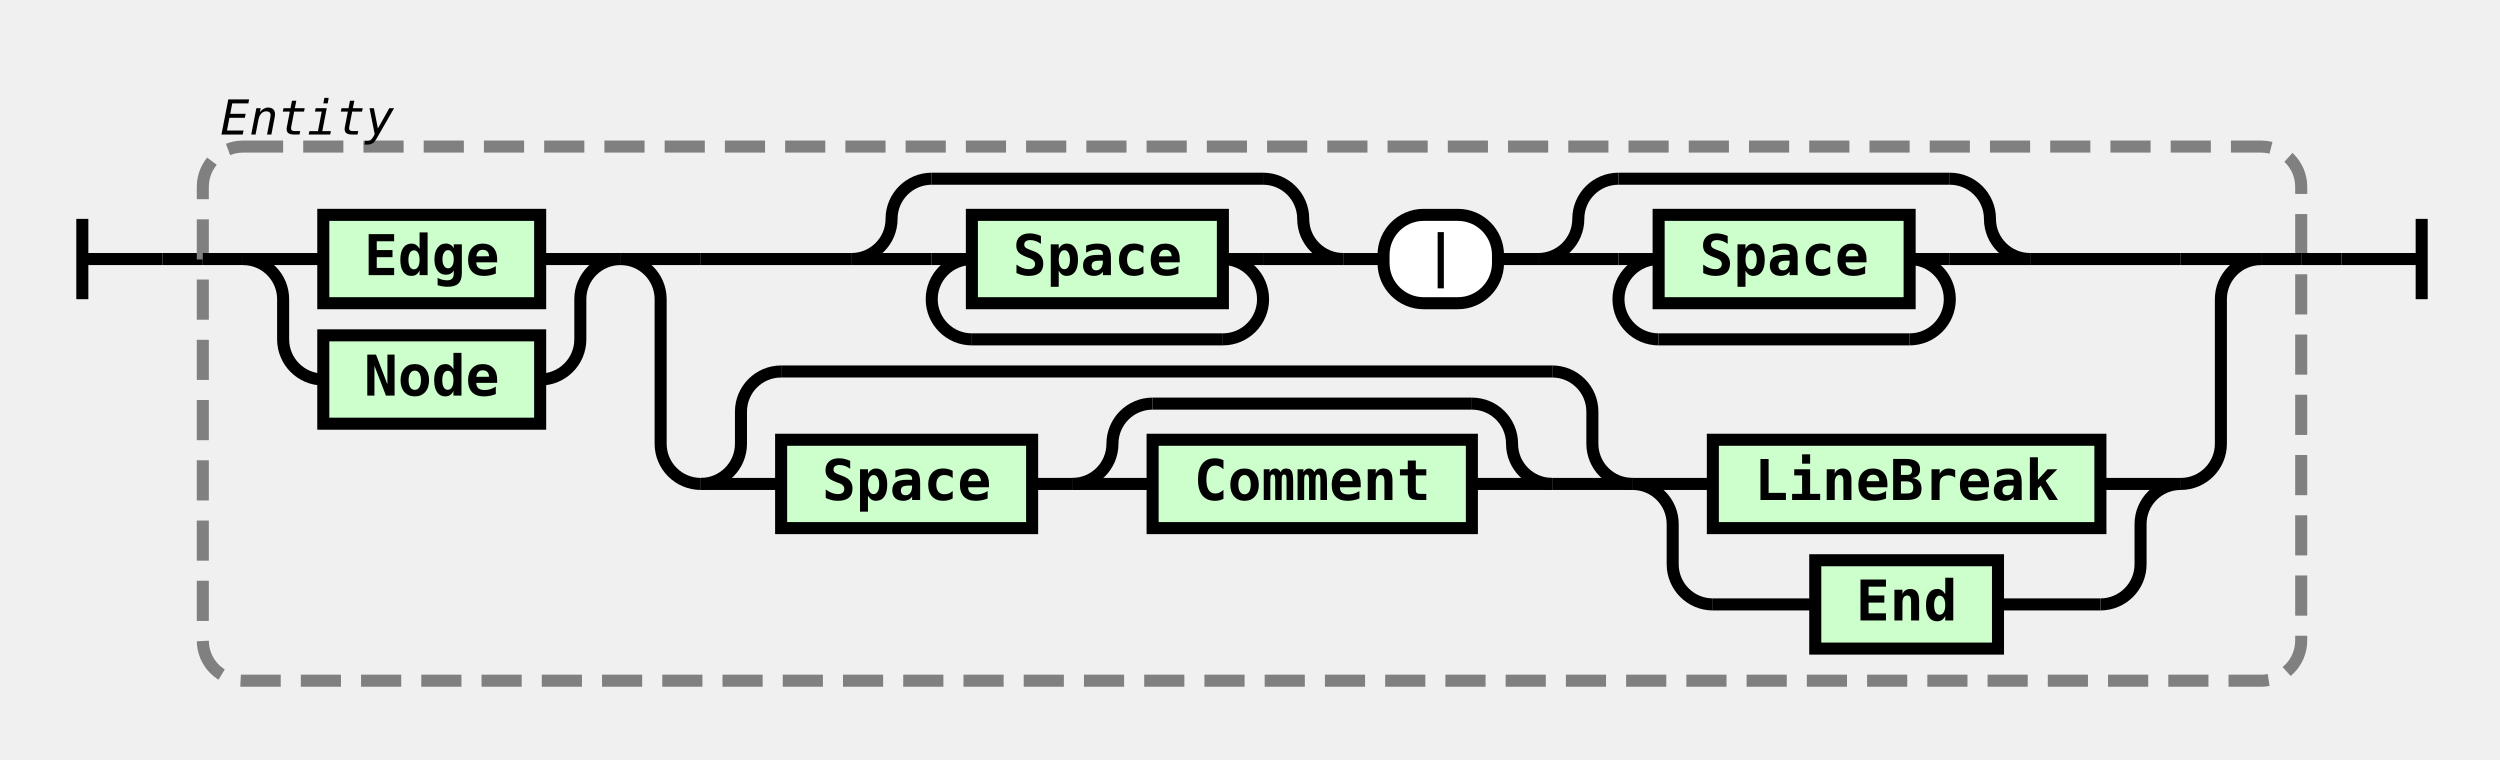
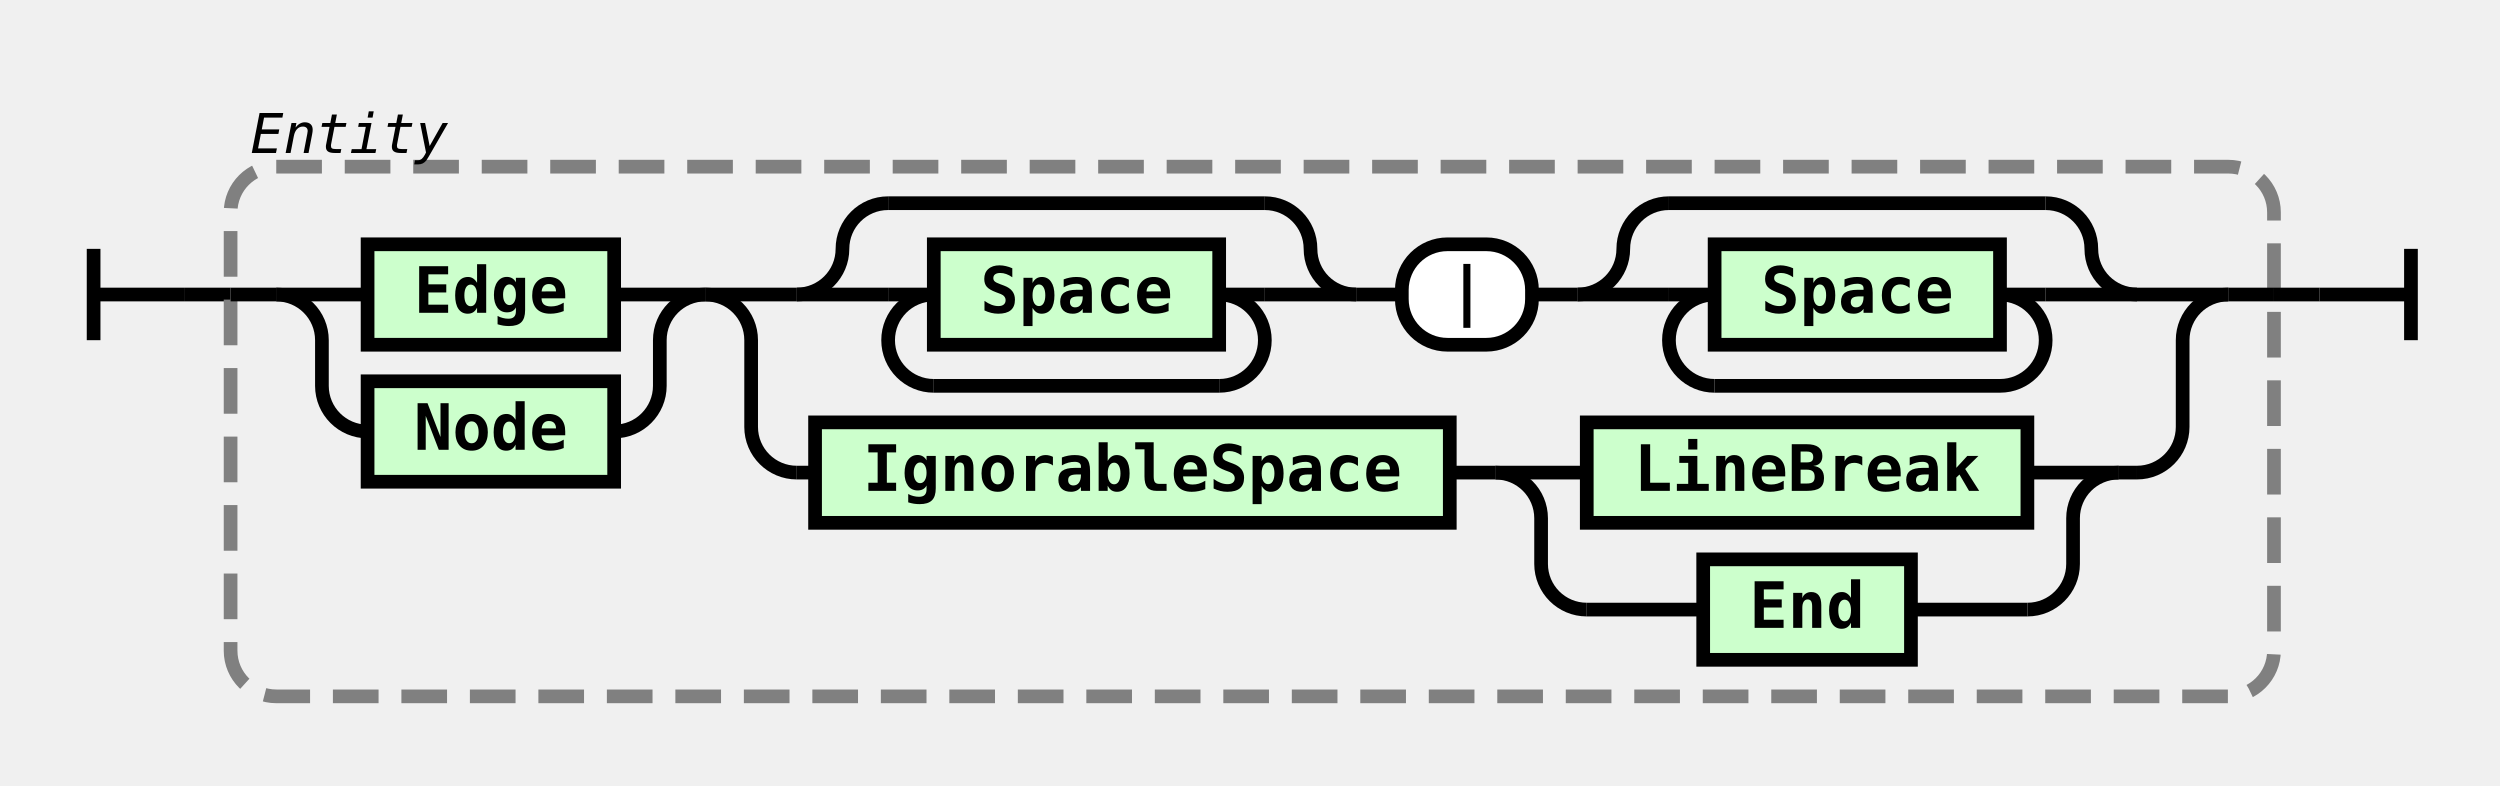
- <svg xmlns="http://www.w3.org/2000/svg" class="railroad-diagram" width="622.5" height="189" viewBox="0 0 622.5 189">
+ <svg xmlns="http://www.w3.org/2000/svg" class="railroad-diagram" width="547.5" height="172" viewBox="0 0 547.5 172">
  <g transform="translate(.5 .5)">
    <g class="Start">
      <path d="M20 54v20m0 -10h20" />
    </g>
    <path d="M40 64h10" />
    <g class="Group rule">
      <path d="M50 64h0" />
-       <path d="M572.5 64h0" />
-       <rect x="50" y="36" width="522.5" height="133" rx="10" ry="10" class="group-box" />
+       <path d="M497.5 64h0" />
+       <rect x="50" y="36" width="447.5" height="116" rx="10" ry="10" class="group-box" />
      <g class="Sequence">
        <path d="M50 64h10" />
-         <path d="M562.5 64h10" />
+         <path d="M487.5 64h10" />
        <g class="Choice">
          <path d="M60 64h0" />
          <path d="M154 64h0" />
          <path d="M60 64h20" />
          <g class="non-terminal rule-ref">
            <path d="M80 64h0" />
            <path d="M134 64h0" />
            <rect x="80" y="53" width="54" height="22" />
            <text x="107" y="68">Edge</text>
          </g>
          <path d="M134 64h20" />
          <path d="M60 64a10 10 0 0 1 10 10v10a10 10 0 0 0 10 10" />
          <g class="non-terminal rule-ref">
            <path d="M80 94h0" />
            <path d="M134 94h0" />
            <rect x="80" y="83" width="54" height="22" />
            <text x="107" y="98">Node</text>
          </g>
          <path d="M134 94a10 10 0 0 0 10 -10v-10a10 10 0 0 1 10 -10" />
        </g>
        <g class="Choice">
          <path d="M154 64h0" />
-           <path d="M562.5 64h0" />
+           <path d="M487.5 64h0" />
          <path d="M154 64h20" />
          <g class="Sequence">
-             <path d="M174 64h37.5" />
-             <path d="M505 64h37.5" />
+             <path d="M174 64h0" />
+             <path d="M467.5 64h0" />
            <g class="Choice">
-               <path d="M211.5 64h0" />
-               <path d="M334 64h0" />
-               <path d="M211.5 64a10 10 0 0 0 10 -10v0a10 10 0 0 1 10 -10" />
+               <path d="M174 64h0" />
+               <path d="M296.5 64h0" />
+               <path d="M174 64a10 10 0 0 0 10 -10v0a10 10 0 0 1 10 -10" />
              <g class="Skip">
-                 <path d="M231.5 44h82.5" />
-               </g>
-               <path d="M314 44a10 10 0 0 1 10 10v0a10 10 0 0 0 10 10" />
-               <path d="M211.5 64h20" />
+                 <path d="M194 44h82.5" />
+               </g>
+               <path d="M276.5 44a10 10 0 0 1 10 10v0a10 10 0 0 0 10 10" />
+               <path d="M174 64h20" />
              <g class="OneOrMore">
-                 <path d="M231.5 64h0" />
-                 <path d="M314 64h0" />
-                 <path d="M241.5 64a10 10 0 0 0 -10 10v0a10 10 0 0 0 10 10" />
+                 <path d="M194 64h0" />
+                 <path d="M276.5 64h0" />
+                 <path d="M204 64a10 10 0 0 0 -10 10v0a10 10 0 0 0 10 10" />
                <g class="Skip">
-                   <path d="M241.5 84h62.5" />
-                 </g>
-                 <path d="M304 84a10 10 0 0 0 10 -10v0a10 10 0 0 0 -10 -10" />
-                 <path d="M231.5 64h10" />
-                 <path d="M304 64h10" />
+                   <path d="M204 84h62.5" />
+                 </g>
+                 <path d="M266.5 84a10 10 0 0 0 10 -10v0a10 10 0 0 0 -10 -10" />
+                 <path d="M194 64h10" />
+                 <path d="M266.5 64h10" />
                <g class="non-terminal rule-ref">
-                   <path d="M241.5 64h0" />
-                   <path d="M304 64h0" />
-                   <rect x="241.5" y="53" width="62.5" height="22" />
-                   <text x="272.75" y="68">Space</text>
-                 </g>
-               </g>
-               <path d="M314 64h20" />
-             </g>
-             <path d="M334 64h10" />
-             <path d="M372.5 64h10" />
+                   <path d="M204 64h0" />
+                   <path d="M266.5 64h0" />
+                   <rect x="204" y="53" width="62.5" height="22" />
+                   <text x="235.25" y="68">Space</text>
+                 </g>
+               </g>
+               <path d="M276.5 64h20" />
+             </g>
+             <path d="M296.5 64h10" />
+             <path d="M335 64h10" />
            <g class="terminal literal">
-               <path d="M344 64h0" />
-               <path d="M372.5 64h0" />
-               <rect x="344" y="53" width="28.5" height="22" rx="10" ry="10" />
-               <text x="358.25" y="68">|</text>
+               <path d="M306.5 64h0" />
+               <path d="M335 64h0" />
+               <rect x="306.5" y="53" width="28.5" height="22" rx="10" ry="10" />
+               <text x="320.75" y="68">|</text>
            </g>
            <g class="Choice">
-               <path d="M382.5 64h0" />
-               <path d="M505 64h0" />
-               <path d="M382.5 64a10 10 0 0 0 10 -10v0a10 10 0 0 1 10 -10" />
+               <path d="M345 64h0" />
+               <path d="M467.5 64h0" />
+               <path d="M345 64a10 10 0 0 0 10 -10v0a10 10 0 0 1 10 -10" />
              <g class="Skip">
-                 <path d="M402.5 44h82.5" />
-               </g>
-               <path d="M485 44a10 10 0 0 1 10 10v0a10 10 0 0 0 10 10" />
-               <path d="M382.5 64h20" />
+                 <path d="M365 44h82.5" />
+               </g>
+               <path d="M447.5 44a10 10 0 0 1 10 10v0a10 10 0 0 0 10 10" />
+               <path d="M345 64h20" />
              <g class="OneOrMore">
-                 <path d="M402.5 64h0" />
-                 <path d="M485 64h0" />
-                 <path d="M412.5 64a10 10 0 0 0 -10 10v0a10 10 0 0 0 10 10" />
+                 <path d="M365 64h0" />
+                 <path d="M447.5 64h0" />
+                 <path d="M375 64a10 10 0 0 0 -10 10v0a10 10 0 0 0 10 10" />
                <g class="Skip">
-                   <path d="M412.5 84h62.5" />
-                 </g>
-                 <path d="M475 84a10 10 0 0 0 10 -10v0a10 10 0 0 0 -10 -10" />
-                 <path d="M402.5 64h10" />
-                 <path d="M475 64h10" />
+                   <path d="M375 84h62.5" />
+                 </g>
+                 <path d="M437.5 84a10 10 0 0 0 10 -10v0a10 10 0 0 0 -10 -10" />
+                 <path d="M365 64h10" />
+                 <path d="M437.5 64h10" />
                <g class="non-terminal rule-ref">
-                   <path d="M412.5 64h0" />
-                   <path d="M475 64h0" />
-                   <rect x="412.5" y="53" width="62.5" height="22" />
-                   <text x="443.75" y="68">Space</text>
-                 </g>
-               </g>
-               <path d="M485 64h20" />
-             </g>
-           </g>
-           <path d="M542.5 64h20" />
-           <path d="M154 64a10 10 0 0 1 10 10v36a10 10 0 0 0 10 10" />
+                   <path d="M375 64h0" />
+                   <path d="M437.5 64h0" />
+                   <rect x="375" y="53" width="62.5" height="22" />
+                   <text x="406.25" y="68">Space</text>
+                 </g>
+               </g>
+               <path d="M447.5 64h20" />
+             </g>
+           </g>
+           <path d="M467.5 64h20" />
+           <path d="M154 64a10 10 0 0 1 10 10v19a10 10 0 0 0 10 10" />
          <g class="Sequence">
-             <path d="M174 120h0" />
-             <path d="M542.5 120h0" />
+             <path d="M174 103h4" />
+             <path d="M463.5 103h4" />
+             <path d="M317 103h10" />
+             <g class="non-terminal rule-ref">
+               <path d="M178 103h0" />
+               <path d="M317 103h0" />
+               <rect x="178" y="92" width="139" height="22" />
+               <text x="247.5" y="107">IgnorableSpace</text>
+             </g>
            <g class="Choice">
-               <path d="M174 120h0" />
-               <path d="M406 120h0" />
-               <path d="M174 120a10 10 0 0 0 10 -10v-8a10 10 0 0 1 10 -10" />
-               <g class="Skip">
-                 <path d="M194 92h192" />
-               </g>
-               <path d="M386 92a10 10 0 0 1 10 10v8a10 10 0 0 0 10 10" />
-               <path d="M174 120h20" />
-               <g class="Sequence">
-                 <path d="M194 120h0" />
-                 <path d="M386 120h0" />
-                 <path d="M256.5 120h10" />
-                 <g class="non-terminal rule-ref">
-                   <path d="M194 120h0" />
-                   <path d="M256.5 120h0" />
-                   <rect x="194" y="109" width="62.5" height="22" />
-                   <text x="225.25" y="124">Space</text>
-                 </g>
-                 <g class="Choice">
-                   <path d="M266.5 120h0" />
-                   <path d="M386 120h0" />
-                   <path d="M266.5 120a10 10 0 0 0 10 -10v0a10 10 0 0 1 10 -10" />
-                   <g class="Skip">
-                     <path d="M286.5 100h79.5" />
-                   </g>
-                   <path d="M366 100a10 10 0 0 1 10 10v0a10 10 0 0 0 10 10" />
-                   <path d="M266.5 120h20" />
-                   <g class="non-terminal rule-ref">
-                     <path d="M286.5 120h0" />
-                     <path d="M366 120h0" />
-                     <rect x="286.5" y="109" width="79.5" height="22" />
-                     <text x="326.25" y="124">Comment</text>
-                   </g>
-                   <path d="M366 120h20" />
-                 </g>
-               </g>
-               <path d="M386 120h20" />
-             </g>
-             <g class="Choice">
-               <path d="M406 120h0" />
-               <path d="M542.5 120h0" />
-               <path d="M406 120h20" />
+               <path d="M327 103h0" />
+               <path d="M463.5 103h0" />
+               <path d="M327 103h20" />
              <g class="non-terminal rule-ref">
-                 <path d="M426 120h0" />
-                 <path d="M522.5 120h0" />
-                 <rect x="426" y="109" width="96.5" height="22" />
-                 <text x="474.25" y="124">LineBreak</text>
-               </g>
-               <path d="M522.5 120h20" />
-               <path d="M406 120a10 10 0 0 1 10 10v10a10 10 0 0 0 10 10" />
+                 <path d="M347 103h0" />
+                 <path d="M443.5 103h0" />
+                 <rect x="347" y="92" width="96.5" height="22" />
+                 <text x="395.25" y="107">LineBreak</text>
+               </g>
+               <path d="M443.5 103h20" />
+               <path d="M327 103a10 10 0 0 1 10 10v10a10 10 0 0 0 10 10" />
              <g class="non-terminal rule-ref">
-                 <path d="M426 150h25.5" />
-                 <path d="M497 150h25.5" />
-                 <rect x="451.5" y="139" width="45.5" height="22" />
-                 <text x="474.25" y="154">End</text>
-               </g>
-               <path d="M522.5 150a10 10 0 0 0 10 -10v-10a10 10 0 0 1 10 -10" />
-             </g>
-           </g>
-           <path d="M542.5 120a10 10 0 0 0 10 -10v-36a10 10 0 0 1 10 -10" />
+                 <path d="M347 133h25.5" />
+                 <path d="M418 133h25.5" />
+                 <rect x="372.5" y="122" width="45.5" height="22" />
+                 <text x="395.25" y="137">End</text>
+               </g>
+               <path d="M443.5 133a10 10 0 0 0 10 -10v-10a10 10 0 0 1 10 -10" />
+             </g>
+           </g>
+           <path d="M467.5 103a10 10 0 0 0 10 -10v-19a10 10 0 0 1 10 -10" />
        </g>
      </g>
      <g class="comment">
        <path d="M50 28h0" />
        <path d="M102 28h0" />
        <text x="76" y="33" class="comment">Entity</text>
      </g>
    </g>
-     <path d="M572.5 64h10" />
-     <path class="End" d="M 582.5 64 h 20 m 0 -10 v 20" />
+     <path d="M497.5 64h10" />
+     <path class="End" d="M 507.5 64 h 20 m 0 -10 v 20" />
  </g>
  <style>  svg {
    background-color: hsl(30,20%,95%);
  }
  path {
    stroke-width: 3;
    stroke: black;
    fill: rgba(0,0,0,0);
  }
  text {
    font: bold 14px monospace;
    text-anchor: middle;
    white-space: pre;
  }
  text.diagram-text {
    font-size: 12px;
  }
  text.diagram-arrow {
    font-size: 16px;
  }
  text.label {
    text-anchor: start;
  }
  text.comment {
    font: italic 12px monospace;
  }
  g.non-terminal text {
    /*font-style: italic;*/
  }
  rect {
    stroke-width: 3;
    stroke: black;
    fill: hsl(120,100%,90%);
  }
  rect.group-box {
    stroke: gray;
    stroke-dasharray: 10 5;
    fill: none;
  }
  g.literal rect {
    fill: #fff;
  }
  path.diagram-text {
    stroke-width: 3;
    stroke: black;
    fill: white;
    cursor: help;
  }
  .decision path {
    fill: #ccc;
  }
  g.diagram-text:hover path.diagram-text {
    fill: #eee;
  }
  text.repeat-text {
    font: italic 12px monospace;
    text-anchor: end;
  }
  .repeat-box &gt; rect.group-box {
    stroke: gray;
    stroke-width: 2;
    stroke-dasharray: 1 5;
    fill: none;
  }
  .delimiter &gt; rect.group-box {
    stroke: gray;
    stroke-width: 2;
    stroke-dasharray: 1 5;
    fill: none;
  }

</style>
</svg>
